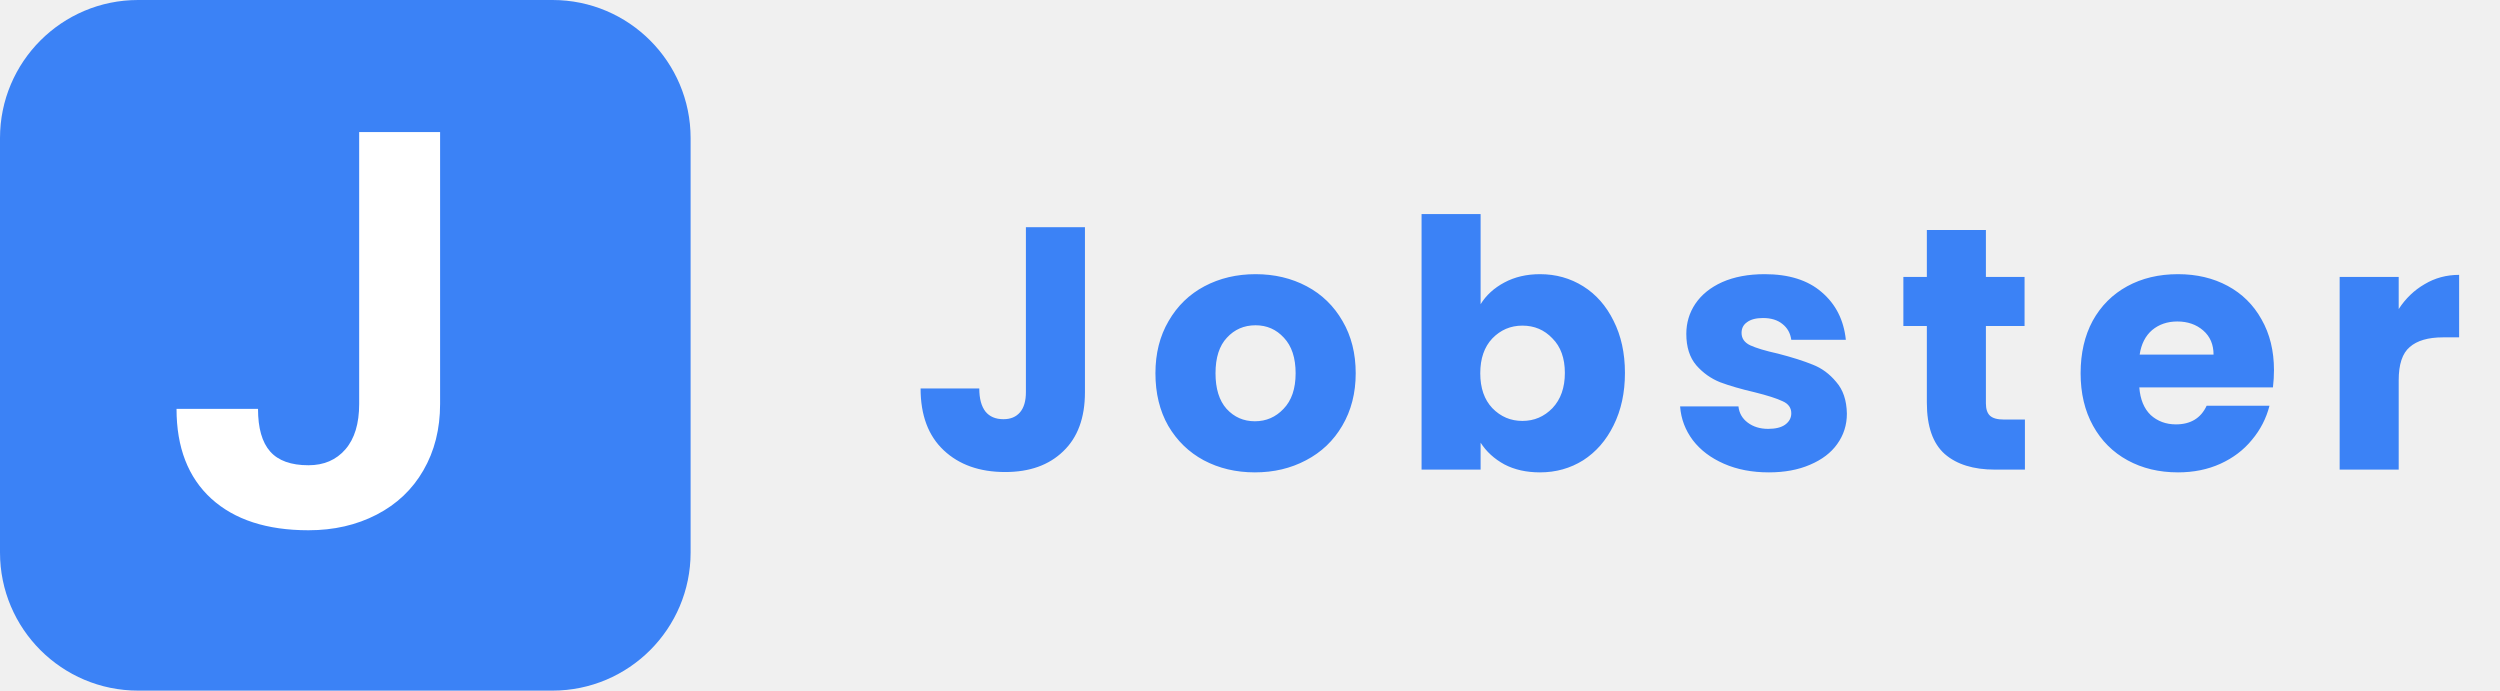
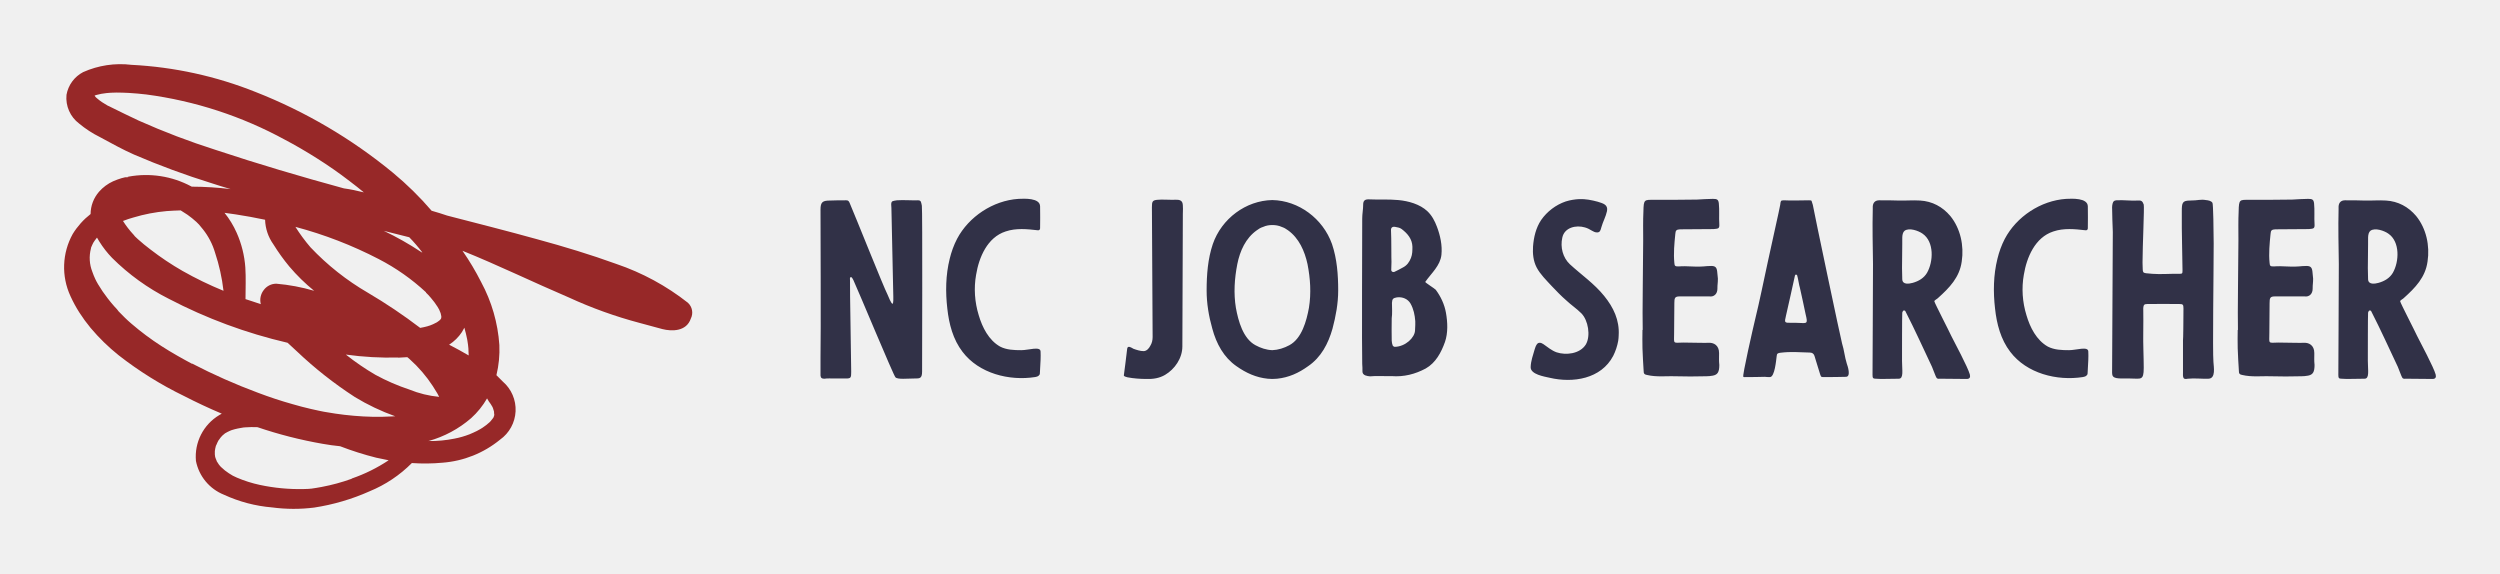
- <svg xmlns="http://www.w3.org/2000/svg" width="181" height="50" viewBox="0 0 181 50" fill="none">
-   <path d="M78.55 16.45V28.4C78.55 30.25 78.025 31.675 76.975 32.675C75.942 33.675 74.542 34.175 72.775 34.175C70.925 34.175 69.442 33.65 68.325 32.6C67.208 31.55 66.65 30.058 66.65 28.125H70.9C70.9 28.858 71.05 29.417 71.35 29.8C71.65 30.167 72.083 30.35 72.65 30.35C73.167 30.35 73.567 30.183 73.85 29.85C74.133 29.517 74.275 29.033 74.275 28.4V16.45H78.55ZM90.853 34.2C89.487 34.2 88.253 33.908 87.153 33.325C86.07 32.742 85.212 31.908 84.578 30.825C83.962 29.742 83.653 28.475 83.653 27.025C83.653 25.592 83.97 24.333 84.603 23.25C85.237 22.15 86.103 21.308 87.203 20.725C88.303 20.142 89.537 19.85 90.903 19.85C92.27 19.85 93.503 20.142 94.603 20.725C95.703 21.308 96.57 22.15 97.203 23.25C97.837 24.333 98.153 25.592 98.153 27.025C98.153 28.458 97.828 29.725 97.178 30.825C96.545 31.908 95.67 32.742 94.553 33.325C93.453 33.908 92.22 34.2 90.853 34.2ZM90.853 30.5C91.67 30.5 92.362 30.2 92.928 29.6C93.511 29 93.803 28.142 93.803 27.025C93.803 25.908 93.52 25.05 92.953 24.45C92.403 23.85 91.72 23.55 90.903 23.55C90.07 23.55 89.378 23.85 88.828 24.45C88.278 25.033 88.003 25.892 88.003 27.025C88.003 28.142 88.27 29 88.803 29.6C89.353 30.2 90.037 30.5 90.853 30.5ZM107.196 22.025C107.596 21.375 108.171 20.85 108.921 20.45C109.671 20.05 110.529 19.85 111.496 19.85C112.646 19.85 113.688 20.142 114.621 20.725C115.554 21.308 116.288 22.142 116.821 23.225C117.371 24.308 117.646 25.567 117.646 27C117.646 28.433 117.371 29.7 116.821 30.8C116.288 31.883 115.554 32.725 114.621 33.325C113.688 33.908 112.646 34.2 111.496 34.2C110.513 34.2 109.654 34.008 108.921 33.625C108.188 33.225 107.613 32.7 107.196 32.05V34H102.921V15.5H107.196V22.025ZM113.296 27C113.296 25.933 112.996 25.1 112.396 24.5C111.813 23.883 111.088 23.575 110.221 23.575C109.371 23.575 108.646 23.883 108.046 24.5C107.463 25.117 107.171 25.958 107.171 27.025C107.171 28.092 107.463 28.933 108.046 29.55C108.646 30.167 109.371 30.475 110.221 30.475C111.071 30.475 111.796 30.167 112.396 29.55C112.996 28.917 113.296 28.067 113.296 27ZM128.064 34.2C126.847 34.2 125.764 33.992 124.814 33.575C123.864 33.158 123.114 32.592 122.564 31.875C122.014 31.142 121.706 30.325 121.639 29.425H125.864C125.914 29.908 126.139 30.3 126.539 30.6C126.939 30.9 127.431 31.05 128.014 31.05C128.547 31.05 128.956 30.95 129.239 30.75C129.539 30.533 129.689 30.258 129.689 29.925C129.689 29.525 129.481 29.233 129.064 29.05C128.647 28.85 127.972 28.633 127.039 28.4C126.039 28.167 125.206 27.925 124.539 27.675C123.872 27.408 123.297 27 122.814 26.45C122.331 25.883 122.089 25.125 122.089 24.175C122.089 23.375 122.306 22.65 122.739 22C123.189 21.333 123.839 20.808 124.689 20.425C125.556 20.042 126.581 19.85 127.764 19.85C129.514 19.85 130.889 20.283 131.889 21.15C132.906 22.017 133.489 23.167 133.639 24.6H129.689C129.622 24.117 129.406 23.733 129.039 23.45C128.689 23.167 128.222 23.025 127.639 23.025C127.139 23.025 126.756 23.125 126.489 23.325C126.222 23.508 126.089 23.767 126.089 24.1C126.089 24.5 126.297 24.8 126.714 25C127.147 25.2 127.814 25.4 128.714 25.6C129.747 25.867 130.589 26.133 131.239 26.4C131.889 26.65 132.456 27.067 132.939 27.65C133.439 28.217 133.697 28.983 133.714 29.95C133.714 30.767 133.481 31.5 133.014 32.15C132.564 32.783 131.906 33.283 131.039 33.65C130.189 34.017 129.197 34.2 128.064 34.2ZM146.604 30.375V34H144.429C142.879 34 141.671 33.625 140.804 32.875C139.938 32.108 139.504 30.867 139.504 29.15V23.6H137.804V20.05H139.504V16.65H143.779V20.05H146.579V23.6H143.779V29.2C143.779 29.617 143.879 29.917 144.079 30.1C144.279 30.283 144.613 30.375 145.079 30.375H146.604ZM164.636 26.8C164.636 27.2 164.611 27.617 164.561 28.05H154.886C154.952 28.917 155.227 29.583 155.711 30.05C156.211 30.5 156.819 30.725 157.536 30.725C158.602 30.725 159.344 30.275 159.761 29.375H164.311C164.077 30.292 163.652 31.117 163.036 31.85C162.436 32.583 161.677 33.158 160.761 33.575C159.844 33.992 158.819 34.2 157.686 34.2C156.319 34.2 155.102 33.908 154.036 33.325C152.969 32.742 152.136 31.908 151.536 30.825C150.936 29.742 150.636 28.475 150.636 27.025C150.636 25.575 150.927 24.308 151.511 23.225C152.111 22.142 152.944 21.308 154.011 20.725C155.077 20.142 156.302 19.85 157.686 19.85C159.036 19.85 160.236 20.133 161.286 20.7C162.336 21.267 163.152 22.075 163.736 23.125C164.336 24.175 164.636 25.4 164.636 26.8ZM160.261 25.675C160.261 24.942 160.011 24.358 159.511 23.925C159.011 23.492 158.386 23.275 157.636 23.275C156.919 23.275 156.311 23.483 155.811 23.9C155.327 24.317 155.027 24.908 154.911 25.675H160.261ZM173.666 22.375C174.166 21.608 174.791 21.008 175.541 20.575C176.291 20.125 177.124 19.9 178.041 19.9V24.425H176.866C175.799 24.425 174.999 24.658 174.466 25.125C173.932 25.575 173.666 26.375 173.666 27.525V34H169.391V20.05H173.666V22.375Z" fill="#3B82F6" />
-   <rect width="50" height="50" rx="10" fill="#3B82F6" />
-   <path d="M26.004 9.562H31.863V29.25C31.863 31.06 31.46 32.661 30.652 34.055C29.858 35.435 28.732 36.503 27.273 37.258C25.815 38.013 24.168 38.391 22.332 38.391C19.324 38.391 16.98 37.629 15.301 36.105C13.621 34.569 12.781 32.401 12.781 29.602H18.68C18.68 30.995 18.973 32.023 19.559 32.688C20.145 33.352 21.069 33.684 22.332 33.684C23.452 33.684 24.344 33.3 25.008 32.531C25.672 31.763 26.004 30.669 26.004 29.25V9.562Z" fill="white" />
+ <svg xmlns="http://www.w3.org/2000/svg" version="1.1" width="3162.162" height="724.8" viewBox="0 0 3162.162 724.8">
+   <g transform="scale(8.108108) translate(10, 10)">
+     <defs id="SvgjsDefs3703" />
+     <g id="SvgjsG3704" featureKey="1p4tPl-0" transform="matrix(27.03281,0,0,27.03281,-20.19844,-31.18991)" fill="#972828">
+       <path d="M.761,1.331a.185.185,0,0,0,.073.166.615.615,0,0,0,.12.078c.065.035.129.071.197.101a4.517,4.517,0,0,0,.447.165q.055.018.11.034a1.922,1.922,0,0,0-.224-.014l-.004-.002a.553.553,0,0,0-.36-.056l-.007.002c.01.001.005.002-.014.002l-.02.005a.425.425,0,0,0-.049.018.241.241,0,0,0-.081.06.198.198,0,0,0-.049.129A.434.434,0,0,0,.797,2.134a.396.396,0,0,0-.013.359.762.762,0,0,0,.051.094.908.908,0,0,0,.065.089,1.145,1.145,0,0,0,.162.158,2.104,2.104,0,0,0,.377.235q.107.055.218.102l-.014.008a.279.279,0,0,0-.135.265.265.265,0,0,0,.162.195.826.826,0,0,0,.277.073.942.942,0,0,0,.243.001,1.246,1.246,0,0,0,.32-.094.739.739,0,0,0,.244-.163,1.095,1.095,0,0,0,.177-.002.595.595,0,0,0,.332-.133A.213.213,0,0,0,3.279,2.986q-.018-.019-.037-.037a.624.624,0,0,0,.017-.174.89.89,0,0,0-.105-.363,1.5,1.5,0,0,0-.108-.181c.208.084.409.182.615.27a2.513,2.513,0,0,0,.406.146c.045.011.088.025.133.036.052.013.138.016.164-.061a.077.077,0,0,0-.017-.091,1.388,1.388,0,0,0-.413-.224c-.149-.054-.301-.1-.455-.142-.173-.048-.347-.092-.521-.137Q2.914,2.013,2.868,2A1.841,1.841,0,0,0,2.644,1.78a2.935,2.935,0,0,0-.791-.465,2.235,2.235,0,0,0-.717-.157.528.528,0,0,0-.279.042A.184.184,0,0,0,.761,1.331Zm.387.807-.002-.002a.533.533,0,0,1-.059-.077c.021-.008.041-.015.06-.02a.955.955,0,0,1,.192-.037q.041-.003.081-.004c.013.008.026.016.039.025a.53.53,0,0,1,.051.041l.016.016.023.028a.395.395,0,0,1,.069.133,1.081,1.081,0,0,1,.049.221,2.074,2.074,0,0,1-.237-.115,1.634,1.634,0,0,1-.184-.123c-.025-.019-.05-.039-.073-.06l-.017-.016Zm.646.372c0-.061.003-.122-.001-.183a.596.596,0,0,0-.05-.2A.52.52,0,0,0,1.673,2.012q.032.004.064.009.085.013.17.031a.257.257,0,0,0,.048.142,1.142,1.142,0,0,0,.092.128,1.086,1.086,0,0,0,.143.14,1.11,1.11,0,0,0-.218-.041.09.09,0,0,0-.073.037.094.094,0,0,0-.017.08l0.0.001-.048-.016Zm1.041-.038.014.014.015.017a.427.427,0,0,1,.038.051l.011.019c-.004-.008.005.013.007.018l.004.018 0.0.004 0.0.002-.001.005-0.0.001-.001.002-.004.005-0.0.001L2.908,2.637l-.01.007-.022.011-.022.009c.015-.006-.01.003-.011.003a.398.398,0,0,1-.041.009,3.056,3.056,0,0,0-.302-.203A1.474,1.474,0,0,1,2.169,2.211a1.002,1.002,0,0,1-.087-.118,2.363,2.363,0,0,1,.481.186A1.231,1.231,0,0,1,2.836,2.471Zm-.16.376.053-.003.015.013a.779.779,0,0,1,.132.154c.009.014.018.028.026.042l.01.019 0.0.001a.606.606,0,0,1-.171-.042,1.198,1.198,0,0,1-.196-.085,1.447,1.447,0,0,1-.171-.117A1.846,1.846,0,0,0,2.676,2.847Zm.138-.607-.007-.004a1.732,1.732,0,0,0-.214-.121q.074.018.147.037Q2.779,2.194,2.814,2.24Zm-1.328.642c-.049-.026-.119-.065-.176-.102a1.548,1.548,0,0,1-.173-.129c-.026-.022-.05-.046-.074-.071L1.052,2.568l-.015-.016c-.013-.015-.026-.03-.038-.046a.765.765,0,0,1-.056-.082l-.009-.016L.927,2.394A.424.424,0,0,1,.91,2.352a.216.216,0,0,1-.008-.134l.001-.006L.911,2.194l.006-.012C.915,2.187.922,2.174.924,2.172l.013-.017.013.022a.566.566,0,0,0,.074.095,1.279,1.279,0,0,0,.327.236,2.895,2.895,0,0,0,.686.254c.018.017.035.033.053.049a2.308,2.308,0,0,0,.335.264,1.266,1.266,0,0,0,.233.111l-.021.001-.052.002c-.038.001-.075-0-.112-.002A1.78,1.78,0,0,1,2.259,3.162l-.006-.001-.006-.001-.025-.005-.05-.011c-.036-.008-.072-.018-.107-.028-.068-.019-.134-.041-.2-.066A3.376,3.376,0,0,1,1.486,2.882Zm.921.664a1.122,1.122,0,0,1-.173.047c-.02.004-.041.007-.061.01l-.004 0-.008.001-.029.001A1.089,1.089,0,0,1,1.876,3.582a.721.721,0,0,1-.132-.042.24.24,0,0,1-.046-.025.276.276,0,0,1-.044-.035l-.006-.006-.008-.01-.013-.02c.004.006-.005-.013-.006-.017l-.003-.01c.002.008-.001-.008-.001-.011-0-.005-0-.009-0-.014l0-.002 0-.003a.218.218,0,0,1,.006-.03l.001-.002.002-.004.007-.016.007-.013c-.004.008.006-.008.008-.01l.007-.009c-.004.005.005-.004.006-.006l.012-.01.002-.002.002-.001A.233.233,0,0,1,1.704,3.27l.01-.004.017-.005c.011-.003.022-.005.033-.007l.017-.003.011-.001a.622.622,0,0,1,.071-.001,2.506,2.506,0,0,0,.376.096q.05.009.101.014a1.801,1.801,0,0,0,.208.066q.036.008.072.015A.93.93,0,0,1,2.408,3.545Zm.792-.447a.249.249,0,0,1,.021.032l.003.007.005.016.001.004.001.015L3.23,3.177l-.002.008-.004.01L3.222,3.197l-.002.003-.013.016-0.0 0-.005.005a.328.328,0,0,1-.04.031l-.013.008-.02.011c-.014.007-.028.013-.042.019a.501.501,0,0,1-.087.025.7.7,0,0,1-.15.014.636.636,0,0,0,.246-.132.466.466,0,0,0,.092-.114Zm-.12-.327c.002.014.003.028.003.042l.001.02c-.037-.022-.075-.042-.113-.062a.249.249,0,0,0,.074-.073l.014-.025c.006.022.012.044.016.066l.002.012ZM.992,1.321l.025-.002.033-.001c.023-0.0.046.001.069.002.034.002.068.005.102.009a2.298,2.298,0,0,1,.802.262c.052.027.126.07.184.107.065.041.128.085.189.132q.041.031.081.064c-.038-.009-.076-.018-.115-.023-.249-.068-.496-.141-.74-.222a4.267,4.267,0,0,1-.444-.169c-.054-.025-.108-.052-.161-.078l-.008-.004L.998,1.393l-.031-.019A.281.281,0,0,1,.938,1.352L.93,1.345.923,1.336l0-0.0.004-.002.006-.002A.349.349,0,0,1,.992,1.321Z" fill="#972828" />
+     </g>
+     <g id="SvgjsG3705" featureKey="dYASrj-0" transform="matrix(1.855651,0,0,1.855651,116.1443,11.96784)" fill="#313147">
+       <path d="M9.52 5.46 c0.06 0.28 0.02 13.6 0.02 13.94 c0 0.6 -0.22 0.58 -0.62 0.58 c-0.6 0 -1.44 0.1 -1.62 -0.1 c-0.16 -0.14 -3.12 -7.28 -3.54 -8.18 c-0.04 -0.08 -0.14 -0.28 -0.22 -0.24 c-0.1 0.04 -0.06 0.18 -0.06 0.26 c-0.02 0.7 0.1 6.74 0.1 7.7 c0 0.48 -0.02 0.56 -0.42 0.56 l-1 0 c-0.26 0 -0.58 -0.02 -0.84 0.02 c-0.2 0 -0.3 -0.06 -0.32 -0.26 l0 -1.58 c0.04 -1.68 0 -11.64 0 -12.38 c0 -0.64 0.18 -0.76 0.82 -0.76 c0.44 -0.02 0.88 -0.02 1.32 -0.02 c0.14 0 0.22 0.02 0.3 0.2 c0.54 1.26 2.84 7.04 3.2 7.74 c0.06 0.14 0.28 0.7 0.4 0.76 l0.02 0 c0.08 -0.08 0.06 -0.48 0.06 -0.6 c0 -0.3 -0.16 -7.32 -0.16 -7.46 c0 -0.2 -0.06 -0.38 0.04 -0.52 c0.06 -0.08 0.32 -0.1 0.42 -0.12 c0.56 -0.04 1.22 0.02 1.78 0 c0.28 0 0.26 0.2 0.32 0.46 z M19.46 7.36 c0.02 -0.66 0 -1.2 0 -1.84 c0 -0.74 -1.34 -0.66 -1.82 -0.64 c-2.14 0.14 -4.18 1.5 -5.16 3.36 c-0.28 0.54 -0.48 1.1 -0.62 1.68 c-0.34 1.36 -0.36 2.8 -0.2 4.18 c0.14 1.3 0.48 2.6 1.28 3.64 c1.38 1.82 3.92 2.46 6.1 2.12 c0.1 -0.02 0.2 -0.04 0.28 -0.1 c0.06 -0.04 0.12 -0.12 0.12 -0.2 l0.06 -1.14 c0.02 -0.36 0 -0.34 0 -0.7 c0 -0.48 -1 -0.12 -1.62 -0.12 c-0.6 0 -1.24 -0.02 -1.78 -0.3 c-0.96 -0.54 -1.5 -1.62 -1.8 -2.64 c-0.34 -1.1 -0.42 -2.28 -0.22 -3.4 c0.24 -1.46 0.94 -3.14 2.48 -3.64 c0.88 -0.3 1.82 -0.2 2.7 -0.1 c0.12 0.02 0.2 -0.06 0.2 -0.16 z M28.86 5.58 c0 0.28 0.06 9.76 0.06 10.92 c0 0.26 -0.06 0.52 -0.2 0.74 c-0.1 0.2 -0.3 0.44 -0.56 0.44 c-0.28 0 -0.58 -0.1 -0.86 -0.2 c-0.14 -0.08 -0.48 -0.32 -0.52 0 c-0.06 0.52 -0.22 1.84 -0.28 2.24 c0 0.1 0.26 0.14 0.3 0.16 c0.52 0.1 1.08 0.14 1.6 0.14 c0.54 0.02 1.08 -0.06 1.56 -0.34 c0.82 -0.48 1.46 -1.4 1.46 -2.4 l0.04 -11.12 c0 -0.12 0.04 -0.76 -0.04 -0.96 c-0.12 -0.32 -0.56 -0.24 -0.82 -0.24 c-0.44 0 -0.88 -0.04 -1.3 0 c-0.4 0.04 -0.44 0.16 -0.44 0.62 z M44 8.68 c0.42 1.24 0.52 2.58 0.52 3.9 c0 1.1 -0.2 2.16 -0.48 3.22 c-0.36 1.26 -0.96 2.4 -2.04 3.14 c-0.8 0.58 -1.64 0.96 -2.62 1.06 c-0.14 0 -0.26 0.02 -0.4 0.02 c-0.12 0 -0.24 -0.02 -0.38 -0.02 c-0.98 -0.1 -1.82 -0.48 -2.64 -1.06 c-1.06 -0.74 -1.68 -1.88 -2.02 -3.14 c-0.3 -1.06 -0.48 -2.12 -0.48 -3.22 c0 -1.32 0.1 -2.66 0.52 -3.9 c0.74 -2.14 2.78 -3.66 5 -3.7 c2.22 0.04 4.26 1.56 5.02 3.7 z M42.06 14.04 c0.2 -1.22 0.12 -2.46 -0.12 -3.68 c-0.24 -1.1 -0.72 -2.18 -1.64 -2.84 c-0.16 -0.12 -0.34 -0.22 -0.52 -0.28 c-0.26 -0.12 -0.54 -0.16 -0.8 -0.16 s-0.52 0.04 -0.78 0.16 c-0.2 0.06 -0.36 0.16 -0.52 0.28 c-0.94 0.66 -1.42 1.74 -1.64 2.84 c-0.24 1.22 -0.32 2.46 -0.12 3.68 c0.2 1.1 0.6 2.58 1.64 3.14 c0.44 0.24 0.92 0.4 1.42 0.42 c0.5 -0.02 1 -0.18 1.44 -0.42 c1.04 -0.56 1.44 -2.04 1.64 -3.14 z M46.54 6.54 c0 0.96 -0.04 11.28 0 12.2 c0.02 0.22 0.02 0.44 0.02 0.66 c0 0.16 0.1 0.26 0.24 0.32 c0.12 0.04 0.28 0.08 0.4 0.08 c0.58 -0.06 1.2 0 1.8 -0.02 c1.04 0.08 1.98 -0.16 2.88 -0.64 c0.84 -0.48 1.3 -1.34 1.62 -2.24 c0.26 -0.76 0.22 -1.66 0.08 -2.44 c-0.12 -0.7 -0.44 -1.38 -0.86 -1.94 c-0.06 -0.08 -0.92 -0.62 -0.88 -0.66 c0.52 -0.74 1.26 -1.36 1.36 -2.28 c0.08 -0.8 -0.1 -1.62 -0.38 -2.36 c-0.18 -0.48 -0.42 -0.94 -0.8 -1.3 c-0.64 -0.6 -1.6 -0.86 -2.44 -0.94 c-0.86 -0.08 -1.66 -0.02 -2.52 -0.06 c-0.3 0 -0.44 0.12 -0.44 0.44 c0 0.42 -0.08 0.76 -0.08 1.18 z M49 10.18 c-0.02 -0.22 0 -1.98 -0.04 -2.64 c-0.02 -0.24 0.12 -0.36 0.38 -0.3 c0.2 0.04 0.36 0.06 0.52 0.18 c0.5 0.38 0.88 0.84 0.9 1.48 c0 0.32 0 0.64 -0.12 0.94 c-0.14 0.36 -0.34 0.64 -0.7 0.82 c-0.24 0.12 -0.46 0.26 -0.7 0.36 c-0.12 0.04 -0.24 -0.02 -0.26 -0.14 c0 -0.24 0.02 -0.7 0.02 -0.7 z M51 15.48 c0 0.1 -0.02 0.28 -0.02 0.46 c-0.02 0.6 -0.8 1.36 -1.7 1.38 c-0.06 0 -0.16 -0.06 -0.18 -0.12 c-0.04 -0.12 -0.08 -0.26 -0.08 -0.4 c-0.02 -0.62 0 -1.22 0 -1.88 c0.06 -0.42 0.02 -0.86 0.02 -1.3 c0.02 -0.34 0.1 -0.4 0.42 -0.46 c0.48 -0.06 0.92 0.14 1.14 0.52 c0.26 0.46 0.36 0.96 0.4 1.48 l0 0.32 z M64.78 4.9 c-0.38 0.02 -0.76 0.08 -1.14 0.2 c-0.82 0.28 -1.56 0.84 -2.06 1.56 c-0.44 0.66 -0.62 1.44 -0.68 2.22 c-0.04 0.6 0.02 1.22 0.3 1.76 c0.3 0.58 0.82 1.08 1.26 1.56 c0.4 0.42 0.8 0.84 1.24 1.22 c0.4 0.38 0.86 0.68 1.26 1.08 c0.58 0.58 0.8 1.9 0.38 2.62 c-0.5 0.8 -1.68 0.92 -2.46 0.66 c-0.4 -0.14 -0.76 -0.44 -1.1 -0.68 c-0.2 -0.14 -0.44 -0.2 -0.58 0.04 c-0.08 0.12 -0.12 0.26 -0.16 0.38 c-0.14 0.5 -0.32 0.96 -0.34 1.5 c-0.02 0.62 1.16 0.8 1.6 0.9 c1.96 0.46 4.32 0.1 5.34 -1.84 c0.2 -0.4 0.34 -0.82 0.42 -1.26 c0.02 -0.16 0.04 -0.3 0.04 -0.46 c0.08 -1.28 -0.44 -2.36 -1.22 -3.32 c-0.84 -1.04 -1.9 -1.76 -2.88 -2.66 c-0.6 -0.56 -0.82 -1.44 -0.64 -2.24 c0.18 -0.86 1.16 -1.08 1.9 -0.86 c0.22 0.06 0.4 0.16 0.6 0.28 c0.12 0.06 0.24 0.14 0.4 0.14 c0.28 0.02 0.32 -0.2 0.38 -0.42 c0.14 -0.5 0.38 -0.9 0.48 -1.38 c0.1 -0.54 -0.34 -0.64 -0.78 -0.78 c-0.52 -0.14 -1.02 -0.24 -1.56 -0.22 z M70.12 15.9 l-0.02 0 c0 0.5 -0.02 1.02 0 1.54 c0.02 0.64 0.06 1.28 0.1 1.92 c0 0.22 0.06 0.28 0.26 0.32 c0.42 0.1 0.82 0.12 1.24 0.12 c1.08 -0.04 2.16 0.04 3.24 0 c0.44 -0.02 0.64 0.02 1.08 -0.06 c0.4 -0.08 0.54 -0.3 0.54 -0.9 c-0.04 -0.38 -0.02 -0.54 -0.02 -1 c0 -0.66 -0.46 -0.88 -0.86 -0.86 c-0.28 0.02 -1.62 -0.02 -2.16 -0.02 c-0.9 0.02 -0.76 0.14 -0.76 -0.8 c0 -0.76 0.02 -1.74 0.02 -2.52 c0 -0.42 0.04 -0.56 0.44 -0.56 l2.5 0 c0.4 0.06 0.68 -0.22 0.68 -0.64 s0.04 -0.44 0.04 -0.86 l-0.06 -0.6 c-0.04 -0.34 -0.16 -0.46 -0.5 -0.46 c-0.22 0 -0.44 0.02 -0.66 0.04 c-0.86 0.06 -1.26 -0.06 -2.1 0 c-0.28 0 -0.32 -0.04 -0.34 -0.3 c-0.08 -0.78 0 -1.64 0.08 -2.42 c0.02 -0.32 0.1 -0.38 0.4 -0.4 l2.82 -0.02 c0.38 -0.04 0.5 -0.02 0.48 -0.4 c-0.04 -0.58 0.02 -1.18 -0.04 -1.76 c-0.04 -0.32 -0.14 -0.38 -0.5 -0.38 c-0.6 0.02 -0.74 0.02 -1.34 0.06 c-0.6 0.02 -3 0.02 -3.58 0.02 c-0.84 0 -0.9 -0.06 -0.92 0.96 c-0.04 0.8 -0.02 1.62 -0.02 2.44 c0 1.4 -0.08 6.42 -0.04 7.54 z M80.4 19.84 c0.06 0.02 0.24 0.02 0.42 0.02 c0.4 0 0.52 -1.44 0.56 -1.74 c0.02 -0.24 0.08 -0.26 0.28 -0.3 c1 -0.12 1.5 -0.04 2.5 -0.02 c0.22 0 0.34 0.1 0.4 0.28 l0.14 0.46 c0.12 0.34 0.22 0.76 0.34 1.1 c0.08 0.24 0.1 0.22 0.34 0.22 c0.32 0 1.48 0 1.82 -0.02 c0.46 0 0.14 -0.94 0.08 -1.1 c-0.18 -0.56 -0.22 -1.14 -0.4 -1.7 c-0.08 -0.24 -2.36 -11.06 -2.46 -11.66 c-0.14 -0.36 -0.02 -0.38 -0.34 -0.38 c-0.68 0 -1.4 0.04 -2.1 0 c-0.28 0 -0.26 0.08 -0.3 0.38 c-0.04 0.28 -0.76 3.46 -1.04 4.78 c-0.36 1.66 -0.68 3.26 -1.08 4.9 c-0.14 0.58 -1.1 4.76 -0.98 4.78 c0.06 0.04 0.16 0.02 0.24 0.02 c0.5 0 0.96 0 1.58 -0.02 z M83.02 15.3 l-0.42 0 c-0.56 0 -0.58 0 -0.44 -0.58 c0.1 -0.44 0.64 -2.82 0.76 -3.4 c0.02 -0.04 0.06 -0.08 0.08 -0.08 c0.04 0 0.08 0.04 0.1 0.06 c0.08 0.24 0.16 0.84 0.24 1.08 c0.18 0.76 0.3 1.4 0.48 2.22 c0.18 0.72 0.1 0.72 -0.26 0.72 c-0.18 0 -0.36 -0.02 -0.54 -0.02 z M91.92 18.5 c0 -0.52 0 -3.8 0.02 -4.06 c0.02 -0.06 0.06 -0.18 0.14 -0.18 s0.12 0.04 0.14 0.1 c0.8 1.56 1.5 3.12 2.22 4.64 c0.1 0.22 0.32 0.86 0.38 0.92 c0.08 0.12 0.22 0.08 0.34 0.08 l2.2 0.02 c0.26 0 0.32 -0.16 0.26 -0.38 c-0.16 -0.6 -1.3 -2.72 -1.56 -3.24 c-0.18 -0.4 -1.38 -2.72 -1.42 -2.9 c-0.04 -0.08 0.26 -0.22 0.3 -0.28 c0.96 -0.86 1.82 -1.74 2 -3.08 c0.2 -1.32 -0.1 -2.76 -0.96 -3.82 c-0.66 -0.78 -1.52 -1.24 -2.54 -1.3 c-0.62 -0.04 -1.22 0.02 -1.84 0 c-0.54 -0.02 -0.92 -0.02 -1.6 -0.02 c-0.32 0 -0.52 0.18 -0.54 0.52 l0 0.24 c-0.04 1.54 0 3.08 0.02 4.6 c0 2.32 -0.04 8.44 -0.04 9.32 c0 0.26 0.04 0.32 0.28 0.32 c0.14 0 0.3 0.02 0.44 0.02 c0.56 0 0.9 -0.02 1.48 -0.02 c0.44 0 0.28 -0.72 0.28 -1.5 z M91.92 10.7 l0.02 -2.02 c0.02 -0.3 -0.08 -0.9 0.2 -1.12 c0.38 -0.28 1.16 0 1.5 0.24 c1 0.68 0.92 2.36 0.38 3.3 c-0.26 0.44 -0.7 0.7 -1.2 0.84 c-0.3 0.08 -0.86 0.18 -0.88 -0.3 c0 -0.32 -0.02 -0.94 -0.02 -0.94 z M107.54 7.36 c0.02 -0.66 0 -1.2 0 -1.84 c0 -0.74 -1.34 -0.66 -1.82 -0.64 c-2.14 0.14 -4.18 1.5 -5.16 3.36 c-0.28 0.54 -0.48 1.1 -0.62 1.68 c-0.34 1.36 -0.36 2.8 -0.2 4.18 c0.14 1.3 0.48 2.6 1.28 3.64 c1.38 1.82 3.92 2.46 6.1 2.12 c0.1 -0.02 0.2 -0.04 0.28 -0.1 c0.06 -0.04 0.12 -0.12 0.12 -0.2 l0.06 -1.14 c0.02 -0.36 0 -0.34 0 -0.7 c0 -0.48 -1 -0.12 -1.62 -0.12 c-0.6 0 -1.24 -0.02 -1.78 -0.3 c-0.96 -0.54 -1.5 -1.62 -1.8 -2.64 c-0.34 -1.1 -0.42 -2.28 -0.22 -3.4 c0.24 -1.46 0.94 -3.14 2.48 -3.64 c0.88 -0.3 1.82 -0.2 2.7 -0.1 c0.12 0.02 0.2 -0.06 0.2 -0.16 z M115.58 14.08 c0 0.9 -0.02 2.68 -0.04 2.68 l0 2.72 c0 0.12 -0.02 0.32 0.04 0.44 c0.06 0.14 0.24 0.1 0.36 0.08 c0.58 -0.06 1.16 0.02 1.74 0 c0.64 -0.02 0.44 -1 0.42 -1.4 c-0.08 -0.88 0.02 -7.58 0.02 -9.98 c0 -1.08 -0.04 -3.3 -0.1 -3.4 c-0.1 -0.18 -0.36 -0.22 -0.56 -0.24 c-0.44 -0.08 -0.66 0.04 -1.32 0.04 s-0.7 0.2 -0.7 0.9 l0 0.6 c-0.02 0.48 0.06 3.84 0.06 4.38 c0 0.26 -0.02 0.28 -0.28 0.28 c-0.66 -0.02 -1.58 0.06 -2.26 0 c-0.98 -0.08 -0.76 0 -0.82 -0.9 l0 -0.12 c0 -1.28 0.16 -4.6 0.1 -4.8 c-0.1 -0.3 -0.22 -0.36 -0.48 -0.34 c-0.6 0.04 -1.22 -0.06 -1.82 -0.02 c-0.2 0.02 -0.26 0.08 -0.32 0.28 c-0.02 0.1 -0.04 0.2 -0.04 0.3 c0 0.62 0.04 1.46 0.06 2.08 l-0.06 11.86 c0 0.52 0.46 0.46 1.48 0.46 c0.94 0 1.18 0.22 1.18 -0.9 c0 -0.9 -0.06 -2.04 -0.04 -2.94 c0.02 -0.7 0 -1.38 0 -2.08 c0.02 -0.26 0.08 -0.34 0.32 -0.34 c0.88 -0.02 1.84 0 2.72 0 c0.28 0 0.34 0.04 0.34 0.36 z M120.16 15.9 l-0.02 0 c0 0.5 -0.02 1.02 0 1.54 c0.02 0.64 0.06 1.28 0.1 1.92 c0 0.22 0.06 0.28 0.26 0.32 c0.42 0.1 0.82 0.12 1.24 0.12 c1.08 -0.04 2.16 0.04 3.24 0 c0.44 -0.02 0.64 0.02 1.08 -0.06 c0.4 -0.08 0.54 -0.3 0.54 -0.9 c-0.04 -0.38 -0.02 -0.54 -0.02 -1 c0 -0.66 -0.46 -0.88 -0.86 -0.86 c-0.28 0.02 -1.62 -0.02 -2.16 -0.02 c-0.9 0.02 -0.76 0.14 -0.76 -0.8 c0 -0.76 0.02 -1.74 0.02 -2.52 c0 -0.42 0.04 -0.56 0.44 -0.56 l2.5 0 c0.4 0.06 0.68 -0.22 0.68 -0.64 s0.04 -0.44 0.04 -0.86 l-0.06 -0.6 c-0.04 -0.34 -0.16 -0.46 -0.5 -0.46 c-0.22 0 -0.44 0.02 -0.66 0.04 c-0.86 0.06 -1.26 -0.06 -2.1 0 c-0.28 0 -0.32 -0.04 -0.34 -0.3 c-0.08 -0.78 0 -1.64 0.08 -2.42 c0.02 -0.32 0.1 -0.38 0.4 -0.4 l2.82 -0.02 c0.38 -0.04 0.5 -0.02 0.48 -0.4 c-0.04 -0.58 0.02 -1.18 -0.04 -1.76 c-0.04 -0.32 -0.14 -0.38 -0.5 -0.38 c-0.6 0.02 -0.74 0.02 -1.34 0.06 c-0.6 0.02 -3 0.02 -3.58 0.02 c-0.84 0 -0.9 -0.06 -0.92 0.96 c-0.04 0.8 -0.02 1.62 -0.02 2.44 c0 1.4 -0.08 6.42 -0.04 7.54 z M131.08 18.5 c0 -0.52 0 -3.8 0.02 -4.06 c0.02 -0.06 0.06 -0.18 0.14 -0.18 s0.12 0.04 0.14 0.1 c0.8 1.56 1.5 3.12 2.22 4.64 c0.1 0.22 0.32 0.86 0.38 0.92 c0.08 0.12 0.22 0.08 0.34 0.08 l2.2 0.02 c0.26 0 0.32 -0.16 0.26 -0.38 c-0.16 -0.6 -1.3 -2.72 -1.56 -3.24 c-0.18 -0.4 -1.38 -2.72 -1.42 -2.9 c-0.04 -0.08 0.26 -0.22 0.3 -0.28 c0.96 -0.86 1.82 -1.74 2 -3.08 c0.2 -1.32 -0.1 -2.76 -0.96 -3.82 c-0.66 -0.78 -1.52 -1.24 -2.54 -1.3 c-0.62 -0.04 -1.22 0.02 -1.84 0 c-0.54 -0.02 -0.92 -0.02 -1.6 -0.02 c-0.32 0 -0.52 0.18 -0.54 0.52 l0 0.24 c-0.04 1.54 0 3.08 0.02 4.6 c0 2.32 -0.04 8.44 -0.04 9.32 c0 0.26 0.04 0.32 0.28 0.32 c0.14 0 0.3 0.02 0.44 0.02 c0.56 0 0.9 -0.02 1.48 -0.02 c0.44 0 0.28 -0.72 0.28 -1.5 z M131.08 10.7 l0.02 -2.02 c0.02 -0.3 -0.08 -0.9 0.2 -1.12 c0.38 -0.28 1.16 0 1.5 0.24 c1 0.68 0.92 2.36 0.38 3.3 c-0.26 0.44 -0.7 0.7 -1.2 0.84 c-0.3 0.08 -0.86 0.18 -0.88 -0.3 c0 -0.32 -0.02 -0.94 -0.02 -0.94 z" />
+     </g>
+   </g>
</svg>
